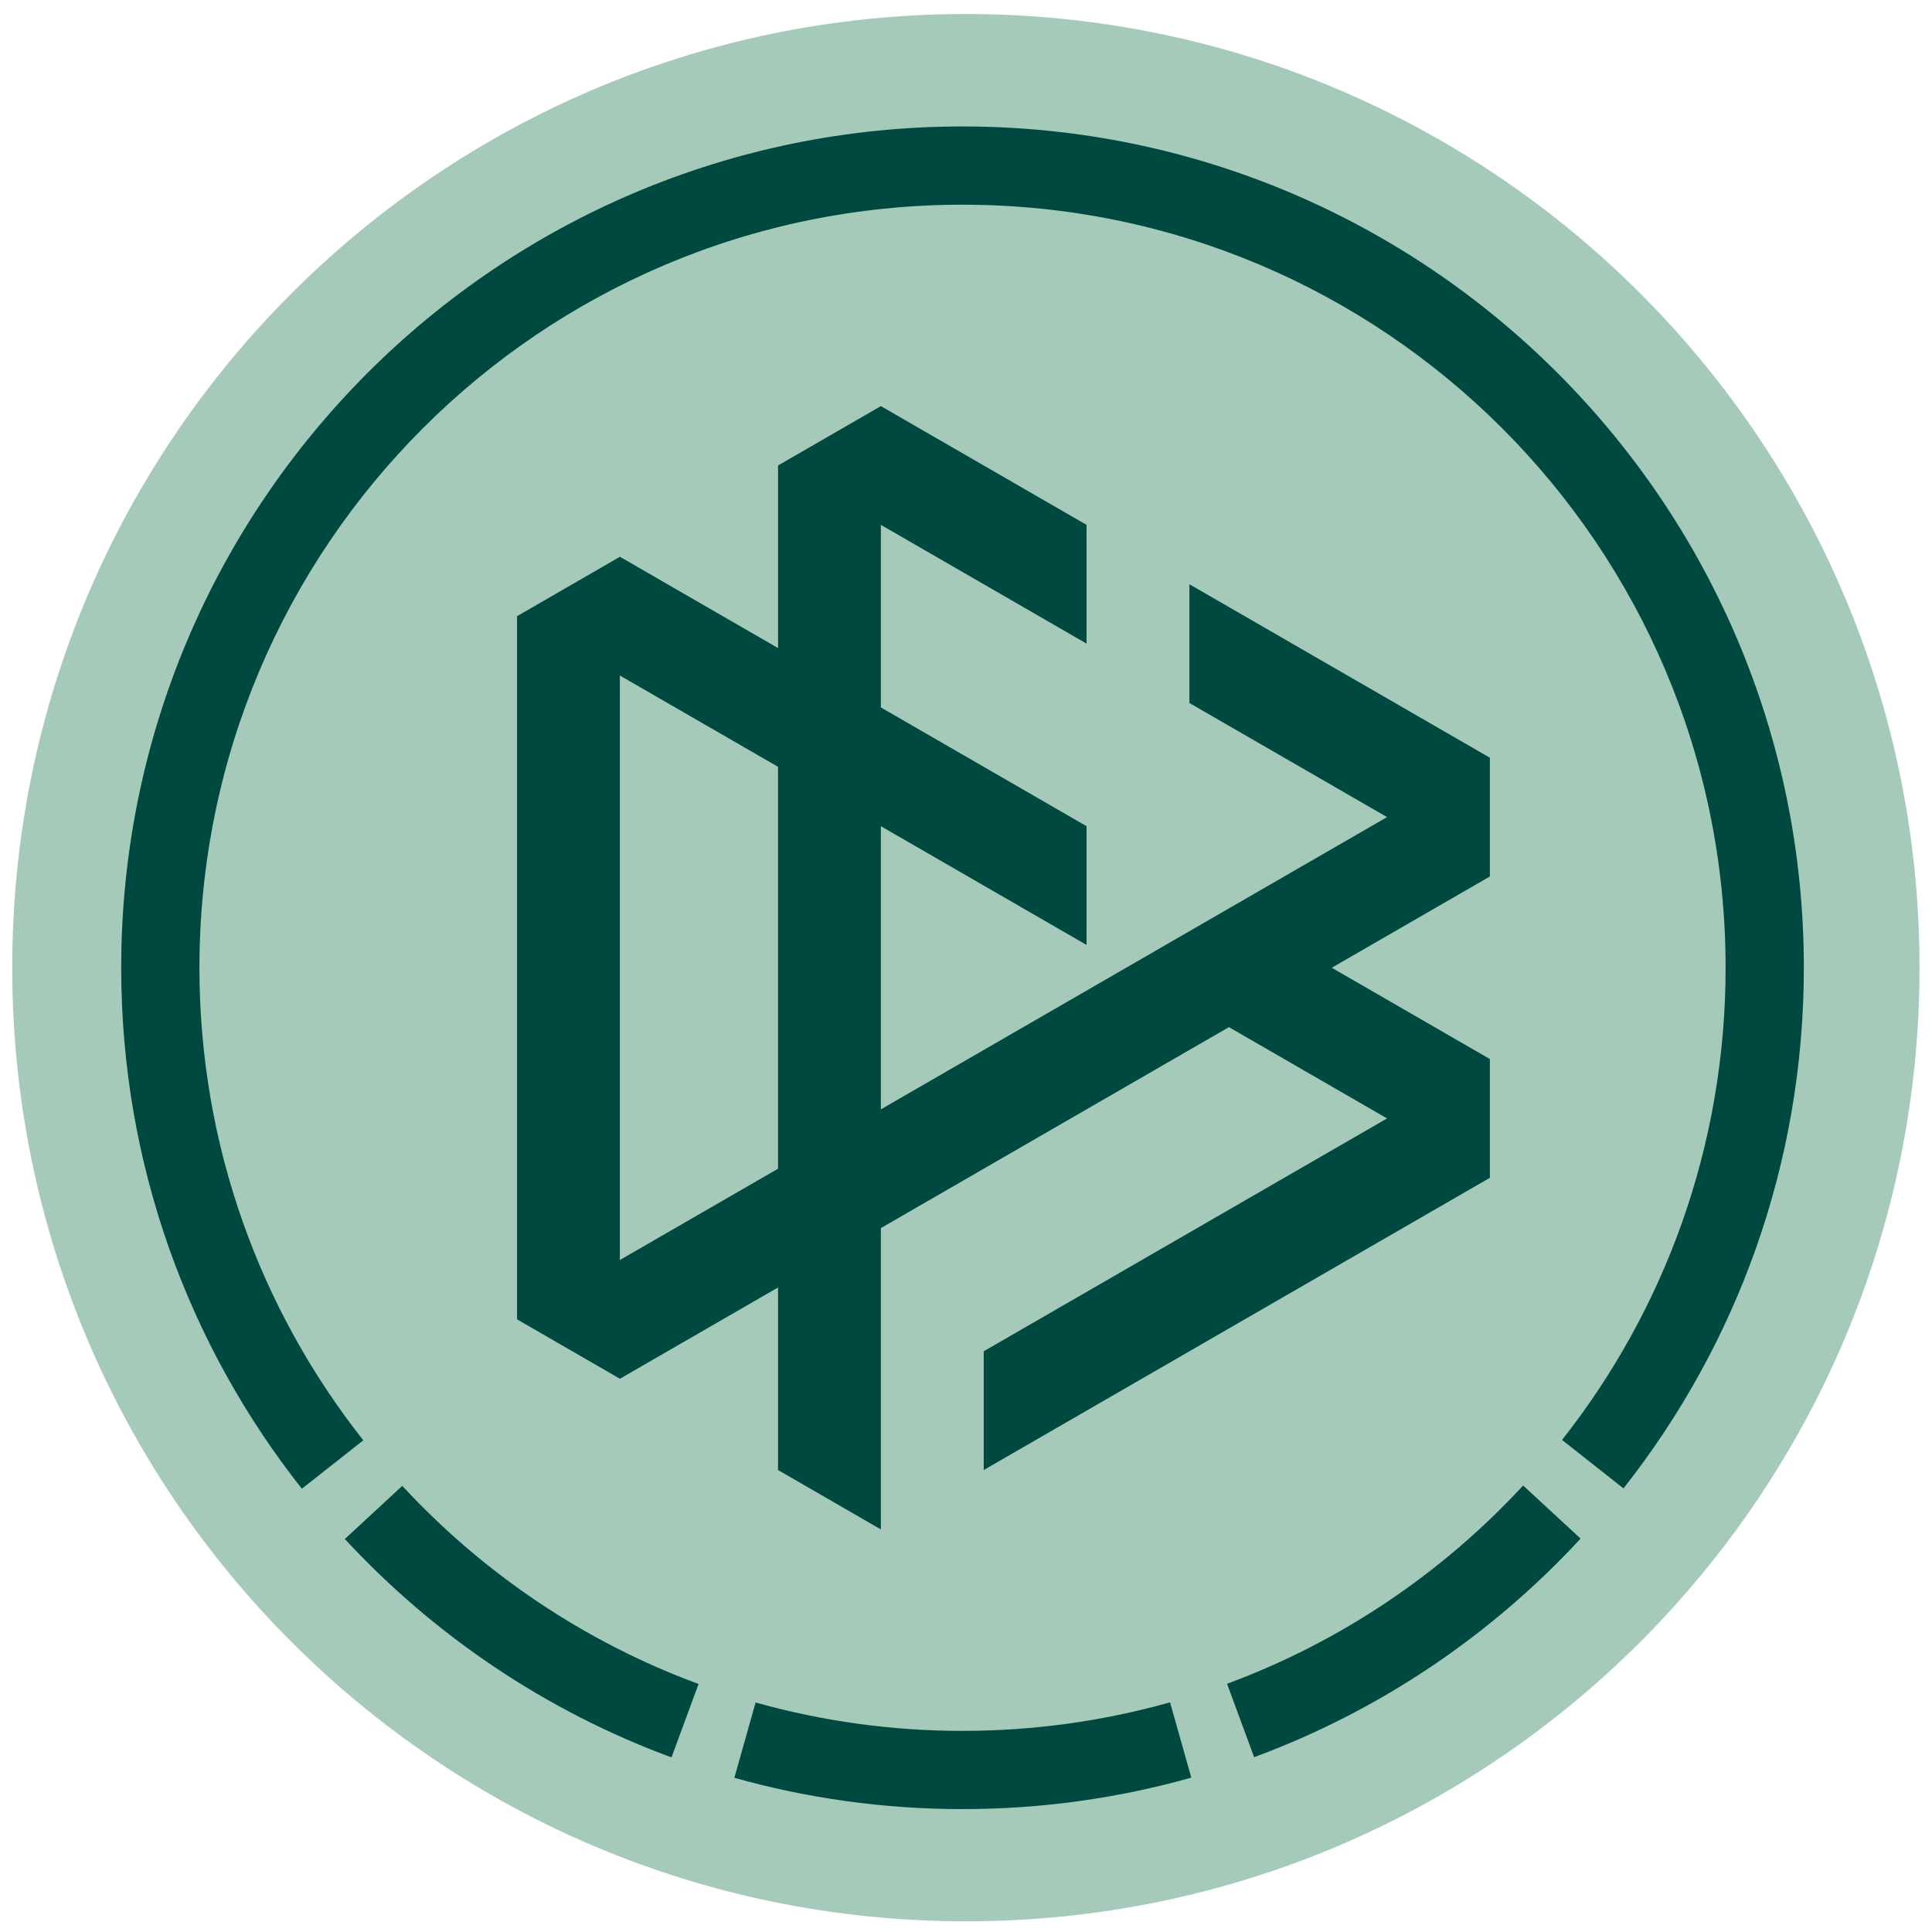
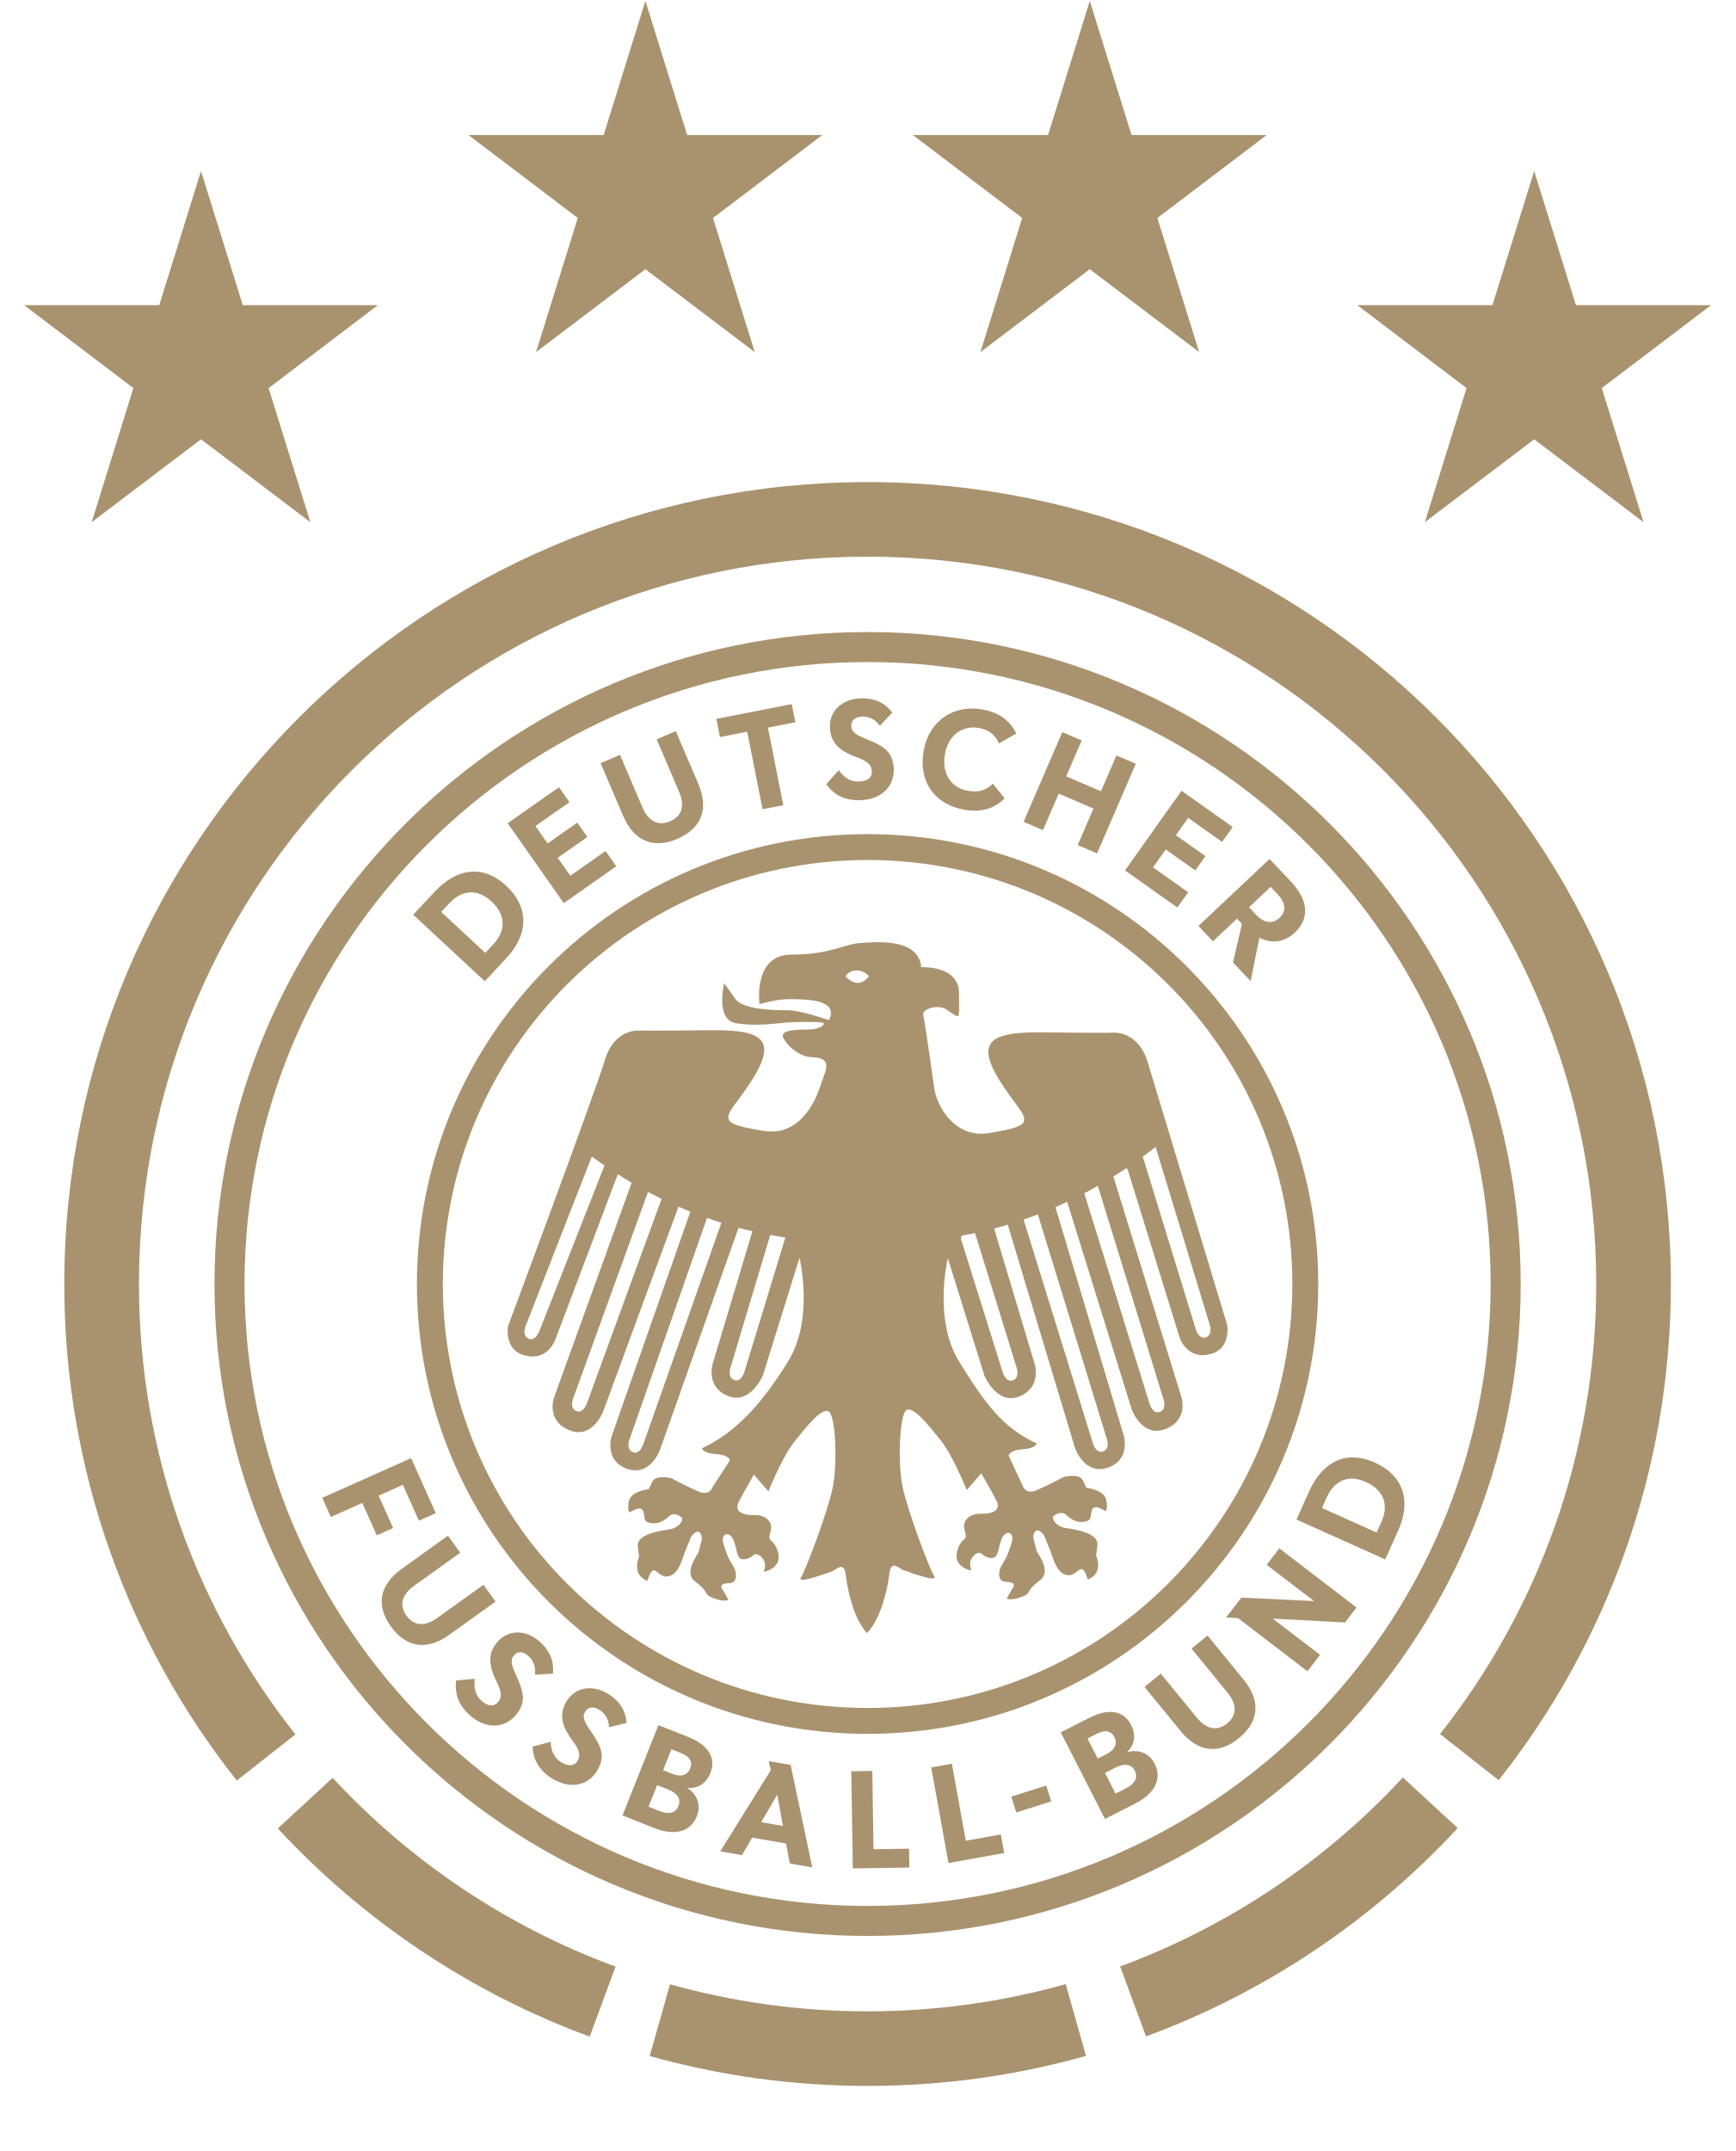
- <svg xmlns="http://www.w3.org/2000/svg" xml:space="preserve" width="316" height="316" fill="none" viewBox="0 0 316 316">
-   <g transform="translate(2 2.293)scale(.99363)">
-     <circle cx="156.98" cy="156.98" r="156.98" fill="#a6caba" />
-     <path fill="#004941" d="m248.71 242.22 9.458 8.743c-14.685 15.893-33.048 28.337-53.738 35.98l-4.459-12.085c18.765-6.935 35.42-18.222 48.738-32.638zm-92.279 40.39a125.7 125.7 0 0 1-34.065-4.674l-3.497 12.398c11.944 3.36 24.543 5.155 37.562 5.155 13.052 0 25.682-1.806 37.655-5.18l-3.497-12.4c-10.86 3.063-22.318 4.7-34.158 4.7zm-92.224-40.33-9.458 8.743c14.697 15.887 33.071 28.323 53.771 35.955l4.46-12.086c-18.775-6.922-35.441-18.201-48.772-32.611zm201.02.414c18.594-23.575 29.691-53.34 29.691-85.697 0-76.487-62.004-138.49-138.49-138.49s-138.49 62.004-138.49 138.49c0 32.385 11.115 62.173 29.739 85.758l10.114-7.975c-16.892-21.392-26.974-48.41-26.974-77.782 0-69.374 56.238-125.61 125.61-125.61 69.374 0 125.61 56.238 125.61 125.61 0 29.345-10.063 56.34-26.926 77.722zm-21.992-70.674v19.55l-83.318 48.104v-19.548l66.391-38.33-26.026-15.027-57.294 33.08v49.6l-16.928-9.774v-30.053l-26.026 15.026-16.935-9.778V99.12l16.934-9.777 26.027 15.026V74.316l16.928-9.774 33.857 19.547v19.548L142.988 84.09v30.053l33.857 19.548v19.547l-33.857-19.547v46.61l83.321-48.106-32.535-18.784V93.863l49.461 28.556v19.55l-26.024 15.025zm-117.18-48.104-26.033-15.03v96.217l26.033-15.029z" />
+ <svg xmlns="http://www.w3.org/2000/svg" width="284px" height="352px" viewBox="0 0 284 352" version="1.1">
+   <g id="surface1">
+     <path style=" stroke:none;fill-rule:nonzero;fill:rgb(66.275%,57.647%,43.529%);fill-opacity:1;" d="M 229.609 290.871 L 238.586 299.156 C 224.645 314.215 207.211 326.008 187.57 333.25 L 183.336 321.797 C 201.152 315.227 216.965 304.531 229.609 290.871 Z M 229.609 290.871 " />
+     <path style=" stroke:none;fill-rule:nonzero;fill:rgb(66.275%,57.647%,43.529%);fill-opacity:1;" d="M 174.43 324.688 L 177.75 336.438 C 166.383 339.637 154.391 341.348 142 341.348 C 129.641 341.348 117.68 339.645 106.34 336.461 L 109.66 324.715 C 119.945 327.602 130.793 329.145 142 329.145 C 153.242 329.145 164.117 327.59 174.43 324.688 Z M 174.43 324.688 " />
+     <path style=" stroke:none;fill-rule:nonzero;fill:rgb(66.275%,57.647%,43.529%);fill-opacity:1;" d="M 100.75 321.828 L 96.516 333.281 C 76.863 326.051 59.418 314.266 45.465 299.215 L 54.445 290.93 C 67.102 304.582 82.922 315.27 100.75 321.828 Z M 100.75 321.828 " />
+     <path style=" stroke:none;fill-rule:nonzero;fill:rgb(66.275%,57.647%,43.529%);fill-opacity:1;" d="M 235.691 283.766 C 251.699 263.504 261.254 237.926 261.254 210.121 C 261.254 144.383 207.863 91.094 142 91.094 C 76.137 91.094 22.746 144.383 22.746 210.121 C 22.746 237.953 32.316 263.555 48.355 283.824 L 38.754 291.379 C 21.07 269.031 10.52 240.805 10.52 210.121 C 10.52 137.645 69.387 78.891 142 78.891 C 214.613 78.891 273.48 137.645 273.48 210.121 C 273.48 240.777 262.945 268.984 245.293 291.32 Z M 235.691 283.766 " />
+     <path style=" stroke:none;fill-rule:nonzero;fill:rgb(66.275%,57.647%,43.529%);fill-opacity:1;" d="M 40.023 210.121 C 40.023 154 85.773 108.34 142 108.34 C 198.227 108.34 243.977 154 243.977 210.121 C 243.977 266.238 198.227 311.895 141.996 311.895 C 85.766 311.895 40.023 266.246 40.023 210.121 Z M 35.105 210.121 C 35.105 268.953 83.059 316.809 142 316.809 C 200.941 316.809 248.895 268.953 248.895 210.121 C 248.895 151.285 200.949 103.43 142 103.43 C 83.051 103.43 35.105 151.293 35.105 210.121 Z M 35.105 210.121 " />
+     <path style=" stroke:none;fill-rule:nonzero;fill:rgb(66.275%,57.647%,43.529%);fill-opacity:1;" d="M 215.762 210.121 C 215.762 250.777 182.738 283.738 142 283.738 C 101.262 283.738 68.238 250.777 68.238 210.121 C 68.238 169.461 101.262 136.5 142 136.5 C 182.738 136.5 215.762 169.461 215.762 210.121 Z M 142 140.738 C 103.609 140.738 72.484 171.801 72.484 210.121 C 72.484 248.438 103.609 279.5 142 279.5 C 180.391 279.5 211.516 248.438 211.516 210.121 C 211.516 171.801 180.391 140.738 142 140.738 Z M 142 140.738 " />
+     <path style=" stroke:none;fill-rule:nonzero;fill:rgb(66.275%,57.647%,43.529%);fill-opacity:1;" d="M 82.855 156.816 C 86.602 152.805 86.578 148.418 82.828 144.93 C 79.195 141.555 74.891 141.918 71.145 145.93 L 67.633 149.688 L 79.344 160.574 Z M 73.496 147.859 C 75.676 145.523 78.199 145.438 80.426 147.504 C 82.75 149.664 82.906 152.215 80.707 154.566 L 79.426 155.938 L 72.215 149.23 Z M 73.496 147.859 " />
+     <path style=" stroke:none;fill-rule:nonzero;fill:rgb(66.275%,57.647%,43.529%);fill-opacity:1;" d="M 100.867 141.762 L 99.109 139.262 L 93.344 143.309 L 91.277 140.371 L 96.133 136.965 L 94.484 134.617 L 89.629 138.023 L 87.629 135.18 L 93.207 131.27 L 91.488 128.824 L 83.086 134.719 L 92.277 147.793 Z M 100.867 141.762 " />
+     <path style=" stroke:none;fill-rule:nonzero;fill:rgb(66.275%,57.647%,43.529%);fill-opacity:1;" d="M 110.836 137.285 C 114.828 135.59 116.059 132.395 114.285 128.246 L 110.605 119.645 L 107.473 120.977 L 111.156 129.602 C 112.133 131.879 111.582 133.598 109.684 134.406 C 107.785 135.215 106.137 134.43 105.164 132.152 L 101.477 123.531 L 98.297 124.883 L 101.977 133.484 C 103.758 137.66 106.934 138.949 110.836 137.285 Z M 110.836 137.285 " />
+     <path style=" stroke:none;fill-rule:nonzero;fill:rgb(66.275%,57.647%,43.529%);fill-opacity:1;" d="M 124.812 132.43 L 128.203 131.766 L 125.688 119.074 L 130.172 118.195 L 129.582 115.223 L 117.246 117.641 L 117.836 120.613 L 122.297 119.738 Z M 124.812 132.43 " />
+     <path style=" stroke:none;fill-rule:nonzero;fill:rgb(66.275%,57.647%,43.529%);fill-opacity:1;" d="M 146.285 125.977 C 146.25 123.223 144.82 122.18 142.211 121.113 C 140.113 120.266 139.316 119.863 139.328 118.707 C 139.316 117.828 140.027 117.281 141.164 117.266 C 142.695 117.238 143.539 118.152 144.012 118.77 L 146.047 116.605 C 145.129 115.395 143.652 114.238 140.984 114.281 C 137.879 114.332 135.793 116.289 135.828 118.926 C 135.863 121.797 137.734 122.969 140.16 123.902 C 141.953 124.543 142.68 125.156 142.695 126.289 C 142.707 127.238 141.973 127.875 140.512 127.898 C 138.773 127.93 137.785 126.742 137.285 126.031 L 135.23 128.332 C 136.102 129.57 137.723 131 140.621 130.953 C 144.262 130.895 146.32 128.707 146.285 125.977 Z M 146.285 125.977 " />
+     <path style=" stroke:none;fill-rule:nonzero;fill:rgb(66.275%,57.647%,43.529%);fill-opacity:1;" d="M 158.352 129.398 C 155.594 128.891 154.086 126.469 154.668 123.352 C 155.238 120.301 157.508 118.625 160.289 119.141 C 161.863 119.43 162.93 120.285 163.5 121.664 L 166.328 120.043 C 165.375 118.055 163.73 116.645 160.855 116.113 C 156.09 115.234 152.094 117.934 151.195 122.758 C 150.254 127.789 152.871 131.59 157.73 132.488 C 160.832 133.059 162.883 132.168 164.438 130.664 L 162.508 128.238 C 161.551 129.191 160.359 129.77 158.352 129.398 Z M 158.352 129.398 " />
+     <path style=" stroke:none;fill-rule:nonzero;fill:rgb(66.275%,57.647%,43.529%);fill-opacity:1;" d="M 176.387 138.297 L 179.559 139.66 L 185.898 124.988 L 182.727 123.625 L 180.191 129.492 L 174.508 127.043 L 177.043 121.176 L 173.871 119.809 L 167.531 134.48 L 170.703 135.848 L 173.285 129.871 L 178.969 132.32 Z M 176.387 138.297 " />
+     <path style=" stroke:none;fill-rule:nonzero;fill:rgb(66.275%,57.647%,43.529%);fill-opacity:1;" d="M 192.699 148.508 L 194.469 146.016 L 188.719 141.941 L 190.797 139.016 L 195.637 142.441 L 197.301 140.102 L 192.457 136.672 L 194.469 133.84 L 200.027 137.777 L 201.758 135.34 L 193.379 129.406 L 184.133 142.441 Z M 192.699 148.508 " />
+     <path style=" stroke:none;fill-rule:nonzero;fill:rgb(66.275%,57.647%,43.529%);fill-opacity:1;" d="M 198.527 154.039 L 202.457 150.336 L 203.27 151.195 L 201.809 157.504 L 204.691 160.551 L 206.125 153.469 C 208.16 154.477 210.219 154.223 211.922 152.617 C 214.418 150.266 214.125 147.262 211.242 144.215 L 207.789 140.566 L 196.156 151.531 Z M 207.969 145.137 L 209.098 146.332 C 210.453 147.762 210.547 149.141 209.465 150.156 C 208.305 151.254 206.93 151.117 205.559 149.672 L 204.43 148.477 Z M 207.969 145.137 " />
+     <path style=" stroke:none;fill-rule:nonzero;fill:rgb(66.275%,57.647%,43.529%);fill-opacity:1;" d="M 61.969 244.754 L 65.93 242.984 L 68.562 248.855 L 71.324 247.621 L 67.289 238.617 L 52.746 245.109 L 54.148 248.246 L 59.293 245.949 L 61.668 251.25 L 64.344 250.055 Z M 61.969 244.754 " />
+     <path style=" stroke:none;fill-rule:nonzero;fill:rgb(66.275%,57.647%,43.529%);fill-opacity:1;" d="M 79.121 259.34 L 71.531 264.793 C 69.527 266.234 67.73 266.074 66.531 264.41 C 65.328 262.746 65.73 260.98 67.738 259.539 L 75.328 254.086 L 73.316 251.301 L 65.742 256.742 C 62.07 259.379 61.508 262.738 63.977 266.16 C 66.504 269.652 69.883 270.152 73.535 267.527 L 81.109 262.086 Z M 79.121 259.34 " />
+     <path style=" stroke:none;fill-rule:nonzero;fill:rgb(66.275%,57.647%,43.529%);fill-opacity:1;" d="M 86.516 271.02 C 87.637 272.047 87.625 273.289 87.547 274.059 L 90.496 273.883 C 90.656 272.375 90.383 270.527 88.426 268.734 C 86.145 266.645 83.301 266.637 81.523 268.574 C 79.59 270.684 80.141 272.812 81.254 275.148 C 82.113 276.84 82.219 277.781 81.453 278.617 C 80.812 279.312 79.848 279.273 78.777 278.289 C 77.5 277.121 77.598 275.582 77.723 274.73 L 74.664 274.992 C 74.449 276.488 74.641 278.633 76.77 280.582 C 79.441 283.027 82.422 282.852 84.262 280.844 C 86.117 278.82 85.797 277.09 84.641 274.527 C 83.703 272.48 83.406 271.645 84.203 270.809 C 84.793 270.164 85.68 270.258 86.516 271.02 Z M 86.516 271.02 " />
+     <path style=" stroke:none;fill-rule:nonzero;fill:rgb(66.275%,57.647%,43.529%);fill-opacity:1;" d="M 99.613 277.25 C 97.004 275.598 94.203 276.09 92.793 278.309 C 91.262 280.723 92.18 282.723 93.688 284.824 C 94.828 286.34 95.098 287.25 94.492 288.203 C 93.988 289 93.031 289.133 91.801 288.352 C 90.34 287.426 90.164 285.895 90.137 285.035 L 87.172 285.828 C 87.227 287.34 87.793 289.418 90.23 290.961 C 93.289 292.898 96.191 292.199 97.652 289.902 C 99.121 287.586 98.5 285.938 96.91 283.621 C 95.625 281.77 95.188 280.996 95.824 280.035 C 96.293 279.297 97.18 279.23 98.137 279.836 C 99.422 280.652 99.629 281.875 99.688 282.648 L 102.559 281.957 C 102.453 280.441 101.855 278.672 99.613 277.25 Z M 99.613 277.25 " />
+     <path style=" stroke:none;fill-rule:nonzero;fill:rgb(66.275%,57.647%,43.529%);fill-opacity:1;" d="M 112.59 284.223 L 107.762 282.312 L 101.883 297.09 L 107.031 299.129 C 110.613 300.551 113.078 299.668 114.059 297.203 C 114.832 295.254 113.957 293.52 112.523 292.629 L 112.543 292.586 C 114.055 292.715 115.52 292.031 116.277 290.125 C 117.215 287.77 116.066 285.602 112.59 284.223 Z M 111.043 295.539 C 110.594 296.676 109.523 296.992 107.91 296.355 L 106.152 295.656 L 107.559 292.125 L 109.297 292.812 C 110.906 293.449 111.496 294.402 111.043 295.539 Z M 112.961 289.406 C 112.527 290.5 111.492 290.855 110.074 290.293 L 108.531 289.684 L 109.895 286.254 L 111.438 286.867 C 112.898 287.445 113.406 288.293 112.961 289.406 Z M 112.961 289.406 " />
+     <path style=" stroke:none;fill-rule:nonzero;fill:rgb(66.275%,57.647%,43.529%);fill-opacity:1;" d="M 125.812 288.195 L 126.16 289.684 L 117.887 302.961 L 121.434 303.582 L 123.113 300.715 L 128.664 301.684 L 129.262 304.945 L 132.945 305.59 L 129.406 288.824 Z M 124.59 298.188 L 127.184 293.727 L 127.23 293.734 L 128.141 298.809 Z M 124.59 298.188 " />
+     <path style=" stroke:none;fill-rule:nonzero;fill:rgb(66.275%,57.647%,43.529%);fill-opacity:1;" d="M 142.973 302.617 L 142.773 289.805 L 139.332 289.859 L 139.578 305.758 L 148.836 305.613 L 148.789 302.523 Z M 142.973 302.617 " />
+     <path style=" stroke:none;fill-rule:nonzero;fill:rgb(66.275%,57.647%,43.529%);fill-opacity:1;" d="M 158.082 301.227 L 155.797 288.621 L 152.41 289.23 L 155.242 304.875 L 164.359 303.238 L 163.809 300.199 Z M 158.082 301.227 " />
+     <path style=" stroke:none;fill-rule:nonzero;fill:rgb(66.275%,57.647%,43.529%);fill-opacity:1;" d="M 165.516 294.008 L 171.238 292.195 L 172.062 294.789 L 166.34 296.598 Z M 165.516 294.008 " />
+     <path style=" stroke:none;fill-rule:nonzero;fill:rgb(66.275%,57.647%,43.529%);fill-opacity:1;" d="M 184.523 286.738 L 184.5 286.695 C 185.598 285.645 186.051 284.098 185.121 282.27 C 183.969 280.008 181.578 279.438 178.246 281.133 L 173.617 283.488 L 180.848 297.664 L 185.781 295.152 C 189.215 293.402 190.18 290.973 188.977 288.609 C 188.023 286.742 186.141 286.25 184.523 286.738 Z M 179.668 287.785 L 177.992 284.496 L 179.473 283.746 C 180.871 283.031 181.844 283.211 182.387 284.277 C 182.922 285.328 182.508 286.34 181.148 287.031 Z M 184.277 292.656 L 182.59 293.516 L 180.863 290.125 L 182.527 289.277 C 184.07 288.492 185.176 288.68 185.73 289.77 C 186.285 290.859 185.82 291.871 184.277 292.656 Z M 184.277 292.656 " />
+     <path style=" stroke:none;fill-rule:nonzero;fill:rgb(66.275%,57.647%,43.529%);fill-opacity:1;" d="M 197.641 267.645 L 195.012 269.785 L 200.93 277.02 C 202.492 278.93 202.441 280.727 200.852 282.023 C 199.262 283.324 197.469 283.027 195.906 281.117 L 189.988 273.883 L 187.324 276.059 L 193.227 283.27 C 196.09 286.77 199.484 287.129 202.754 284.461 C 206.098 281.734 206.391 278.34 203.543 274.859 Z M 197.641 267.645 " />
+     <path style=" stroke:none;fill-rule:nonzero;fill:rgb(66.275%,57.647%,43.529%);fill-opacity:1;" d="M 207.316 256.066 L 215.047 261.988 L 215.035 262.004 L 203.18 261.441 L 200.676 264.695 L 202.633 264.801 L 213.992 273.496 L 216.059 270.809 L 208.367 264.918 L 208.395 264.883 L 220.141 265.508 L 222.023 263.059 L 209.387 253.379 Z M 207.316 256.066 " />
+     <path style=" stroke:none;fill-rule:nonzero;fill:rgb(66.275%,57.647%,43.529%);fill-opacity:1;" d="M 224.996 239.328 C 220.492 237.301 216.551 239.02 214.297 243.996 L 212.191 248.66 L 226.715 255.191 L 228.824 250.527 C 231.074 245.551 229.648 241.418 224.996 239.328 Z M 226.078 249.094 L 225.309 250.793 L 216.363 246.77 L 217.133 245.07 C 218.441 242.172 220.793 241.281 223.551 242.52 C 226.438 243.816 227.398 246.172 226.078 249.094 Z M 226.078 249.094 " />
+     <path style=" stroke:none;fill-rule:nonzero;fill:rgb(66.275%,57.647%,43.529%);fill-opacity:1;" d="M 200.863 216.84 C 200.863 216.84 189.645 179.715 187.828 173.766 C 186.273 168.668 182.277 168.992 182.277 168.992 C 182.277 168.992 180.961 169.059 170.395 168.938 C 160.203 168.832 159.223 171.367 166.469 180.922 C 168.77 183.957 167.875 184.387 161.98 185.414 C 156.082 186.434 153.266 180.688 152.926 178.16 C 152.582 175.621 151.277 166.629 151.125 166.188 C 150.742 165.113 153.5 164.305 154.844 165.172 C 157.316 166.742 156.969 167.25 156.969 162.578 C 156.969 157.898 150.777 158.281 150.777 158.281 C 150.371 153.332 142.969 154.18 140.598 154.336 C 138.223 154.496 135.844 156.219 129.52 156.219 C 123.199 156.219 124.305 164.312 124.305 164.312 C 124.305 164.312 127.238 163.441 129.473 163.5 C 131.684 163.555 137.414 163.441 135.684 166.949 C 135.684 166.949 131.098 165.324 128.934 165.324 C 126.773 165.324 121.59 165.277 120.297 163.395 C 119 161.508 118.516 160.914 118.516 160.914 C 118.516 160.914 117.059 166.832 120.406 167.43 C 123.754 168.023 127.211 167.43 128.828 167.324 C 130.445 167.207 133.637 167.207 134.5 167.324 C 135.359 167.43 134.441 168.344 132.766 168.457 C 131.098 168.562 127.262 168.293 128.289 170.012 C 129.312 171.742 131.098 172.711 132.172 172.926 C 133.254 173.145 136.223 172.656 134.922 175.836 L 134.195 177.953 C 133.363 180.375 130.77 186.086 124.871 185.047 C 118.973 184.039 118.086 183.605 120.375 180.582 C 127.625 171.016 126.652 168.48 116.453 168.586 C 105.891 168.707 104.574 168.637 104.574 168.637 C 104.574 168.637 100.578 168.309 99.023 173.406 C 97.203 179.355 83.137 217.051 83.137 217.051 C 83.137 217.051 82.508 220.695 85.574 221.715 C 89.605 223.043 90.914 219.156 90.914 219.156 L 101.117 192.168 C 101.879 192.641 102.625 193.105 103.383 193.543 L 90.637 228.816 C 90.637 228.816 89.336 232.707 93.449 234.141 C 97.125 235.414 98.777 230.84 98.777 230.84 L 111.047 197.465 C 111.703 197.742 112.355 198.02 112.992 198.281 L 100.07 235.145 C 100.07 235.145 98.879 239.098 102.699 240.387 C 106.512 241.684 108.055 237.156 108.055 237.156 L 120.879 200.922 C 121.645 201.129 122.398 201.316 123.141 201.484 C 123.129 201.527 123.125 201.559 123.125 201.559 L 116.609 223.297 C 116.609 223.297 115.531 227.031 119.195 228.465 C 122.875 229.902 124.883 225.016 124.883 225.016 L 130.855 205.832 C 130.855 205.832 133.305 215.82 128.984 222.793 C 124.668 229.762 120.434 234.418 114.891 237.004 C 114.891 237.004 115.039 237.801 117.055 237.934 C 119.066 238.086 119.211 238.594 119.5 238.945 L 116.633 243.332 C 116.633 243.332 116.195 244.91 114.25 244.055 C 112.305 243.191 109.863 241.895 109.863 241.895 C 109.863 241.895 107.34 241.258 106.762 242.473 L 106.188 243.695 C 106.188 243.695 103.312 243.984 102.945 245.629 C 102.59 247.285 103.094 247.496 103.094 247.496 C 103.094 247.496 104.398 246.582 104.961 246.934 C 105.73 247.391 105.109 248.777 106.004 249.102 C 107.613 249.684 108.789 248.785 109.648 248.012 C 110.211 247.488 111.59 248.074 111.656 248.508 C 111.73 248.941 111.082 250.082 109.426 250.301 C 107.773 250.523 104.172 251.156 104.383 253.035 C 104.57 254.613 104.594 254.754 104.602 254.762 C 104.582 254.793 103.254 257.641 105.973 258.707 C 105.973 258.707 106.41 256.988 106.98 256.988 C 107.555 256.988 108.055 257.992 109.066 257.992 C 110.074 257.992 111.012 257.125 111.59 255.406 C 112.16 253.676 113.168 251.379 113.168 251.379 C 113.168 251.379 113.887 250.523 114.32 250.66 C 114.754 250.809 114.973 251.598 114.828 252.094 C 114.684 252.609 114.395 253.75 114.32 254.043 C 114.25 254.32 111.809 257.348 113.75 258.789 C 115.688 260.215 115.477 260.797 115.973 261.145 C 116.48 261.512 118.496 262.223 119.219 261.797 C 119.219 261.797 118.355 260.215 118.137 259.93 C 117.918 259.645 117.992 259.074 119.355 259.074 C 120.73 259.074 120.73 257.348 119.867 256.051 C 119 254.762 118.703 253.516 118.422 252.676 C 117.863 250.977 119.391 250.367 120.082 252.094 C 120.75 253.766 120.477 255.391 121.953 255.152 C 123.055 254.98 123.316 254.258 123.82 254.32 C 124.328 254.395 125.754 255.391 124.988 257.23 C 124.988 257.23 128.355 256.688 127.211 253.613 C 126.453 251.574 125.52 252.594 126.129 250.594 C 126.598 249.02 125.195 247.863 123.535 247.93 C 121.984 247.992 119.965 247.578 120.949 245.703 C 121.984 243.715 123.395 241.324 123.395 241.324 L 125.766 244.055 C 125.766 244.055 128.004 238.453 130.016 235.934 C 132.031 233.422 134.48 230.324 135.629 230.977 C 136.781 231.621 137.137 239.742 136.207 243.836 C 135.27 247.93 131.883 256.914 131.098 258.137 C 130.305 259.352 135.555 257.348 136.207 257.125 C 136.852 256.914 138.148 255.332 138.434 257.777 C 138.727 260.215 139.684 264.863 141.906 267.246 L 141.961 267.188 C 144.195 264.816 145.277 260.004 145.562 257.559 C 145.852 255.121 147.145 256.703 147.797 256.914 C 148.438 257.125 153.695 259.141 152.898 257.918 C 152.113 256.703 148.73 247.715 147.797 243.625 C 146.859 239.531 147.219 231.402 148.375 230.758 C 149.523 230.113 151.965 233.211 153.98 235.715 C 155.996 238.234 158.23 243.836 158.23 243.836 L 160.605 241.105 C 160.605 241.105 162.016 243.492 163.055 245.492 C 164.031 247.359 162.016 247.781 160.465 247.719 C 158.801 247.652 157.398 248.809 157.875 250.375 C 158.477 252.371 157.547 251.363 156.793 253.398 C 155.648 256.473 159.008 257.02 159.008 257.02 C 158.242 255.168 159.668 254.184 160.176 254.109 C 160.68 254.043 160.941 254.77 162.047 254.941 C 163.523 255.168 163.254 253.547 163.922 251.883 C 164.609 250.156 166.137 250.758 165.574 252.461 C 165.293 253.301 165 254.543 164.133 255.836 C 163.27 257.125 163.27 258.855 164.641 258.855 C 166.008 258.855 166.082 259.426 165.863 259.711 C 165.645 260.004 164.781 261.586 164.781 261.586 C 165.5 262.02 167.516 261.293 168.023 260.934 C 168.527 260.574 168.312 260.004 170.254 258.57 C 172.195 257.125 169.746 254.109 169.68 253.824 C 169.602 253.531 169.312 252.391 169.172 251.883 C 169.031 251.379 169.242 250.594 169.68 250.449 C 170.109 250.301 170.828 251.156 170.828 251.156 C 170.828 251.156 171.836 253.465 172.414 255.188 C 172.984 256.914 173.93 257.777 174.93 257.777 C 175.941 257.777 176.441 256.77 177.02 256.77 C 177.594 256.77 178.027 258.496 178.027 258.496 C 180.746 257.418 179.414 254.582 179.398 254.551 C 179.402 254.543 179.426 254.395 179.613 252.82 C 179.82 250.945 176.227 250.301 174.574 250.082 C 172.914 249.871 172.273 248.719 172.34 248.297 C 172.414 247.855 173.785 247.277 174.355 247.789 C 175.215 248.566 176.379 249.461 177.992 248.883 C 178.895 248.566 178.27 247.18 179.039 246.715 C 179.605 246.371 180.91 247.285 180.91 247.285 C 180.91 247.285 181.406 247.066 181.055 245.418 C 180.695 243.762 177.812 243.477 177.812 243.477 L 177.238 242.254 C 176.656 241.039 174.145 241.684 174.145 241.684 C 174.145 241.684 171.688 242.98 169.746 243.836 C 167.809 244.699 167.375 243.117 167.375 243.117 L 165.07 238.16 C 165.355 237.801 165.5 237.297 167.516 237.156 C 169.527 237.012 169.68 236.219 169.68 236.219 C 164.133 233.637 161.328 229.828 157.008 222.855 C 152.688 215.895 155.133 205.906 155.133 205.906 L 161.109 225.09 C 161.109 225.09 163.129 229.977 166.801 228.531 C 170.469 227.098 169.391 223.363 169.391 223.363 L 162.727 201.086 C 162.727 201.086 162.723 201.078 162.715 201.039 C 163.445 200.852 164.191 200.637 164.941 200.41 L 175.941 236.945 C 175.941 236.945 177.484 241.473 181.305 240.176 C 185.117 238.887 183.93 234.926 183.93 234.926 L 172.746 197.539 C 173.383 197.27 174.02 196.977 174.664 196.676 C 174.672 196.691 174.676 196.707 174.676 196.707 L 185.223 230.617 C 185.223 230.617 186.871 235.203 190.547 233.922 C 194.66 232.496 193.359 228.605 193.359 228.605 L 182.234 192.543 C 182.234 192.543 182.23 192.543 182.23 192.535 C 182.941 192.086 183.656 191.637 184.367 191.156 C 184.578 191.375 184.641 191.621 184.641 191.621 L 193.086 218.941 C 193.086 218.941 194.391 222.824 198.426 221.488 C 201.492 220.484 200.863 216.84 200.863 216.84 Z M 88.418 217.469 C 88.418 217.469 87.75 219.652 86.488 219.051 C 85.238 218.445 86.172 216.645 86.172 216.645 C 86.172 216.645 95.891 191.695 96.863 189.266 C 97.551 189.77 98.25 190.258 98.938 190.73 Z M 96.199 229.273 C 96.199 229.273 95.578 231.477 94.312 230.906 C 93.043 230.344 93.934 228.516 93.934 228.516 C 93.934 228.516 104.383 199.645 106.062 195.055 C 106.809 195.445 107.551 195.828 108.281 196.188 Z M 105.414 235.977 C 105.414 235.977 104.824 238.188 103.555 237.625 C 102.277 237.078 103.145 235.242 103.145 235.242 C 103.145 235.242 113.781 204.812 115.719 199.316 C 116.504 199.594 117.293 199.863 118.066 200.109 Z M 121.961 224.098 C 121.961 224.098 121.473 226.32 120.168 225.824 C 118.875 225.32 119.668 223.461 119.668 223.461 C 119.668 223.461 124.73 206.516 126.07 202.098 C 126.922 202.262 127.742 202.391 128.539 202.504 Z M 140.324 160.855 C 139.301 160.809 138.379 159.781 138.379 159.781 C 138.379 159.781 138.922 158.762 140.273 158.809 C 141.621 158.867 142.219 159.781 142.219 159.781 C 142.219 159.781 141.352 160.914 140.324 160.855 Z M 166.293 223.508 C 166.293 223.508 167.082 225.375 165.793 225.883 C 164.492 226.371 163.992 224.152 163.992 224.152 L 157.328 202.887 C 157.328 202.887 157.176 202.621 157.41 202.211 C 158.113 202.09 158.836 201.941 159.582 201.789 C 160.008 203.086 166.293 223.508 166.293 223.508 Z M 181.055 235.145 C 181.055 235.145 181.844 237.012 180.547 237.516 C 179.246 238.023 178.754 235.789 178.754 235.789 L 167.535 199.578 C 168.309 199.316 169.082 199.031 169.863 198.73 C 171.086 202.621 181.055 235.145 181.055 235.145 Z M 190.332 228.68 C 190.332 228.68 191.125 230.547 189.832 231.051 C 188.539 231.559 188.031 229.324 188.031 229.324 L 177.469 195.273 C 178.203 194.891 178.941 194.484 179.684 194.066 C 180.414 196.359 190.332 228.68 190.332 228.68 Z M 197.387 218.836 C 196.098 219.344 195.59 217.109 195.59 217.109 L 187.043 189.281 C 187.738 188.773 188.438 188.246 189.137 187.699 C 189.141 187.715 189.148 187.723 189.148 187.73 C 189.379 188.398 197.895 216.465 197.895 216.465 C 197.895 216.465 198.684 218.332 197.387 218.836 Z M 197.387 218.836 " />
+     <path style=" stroke:none;fill-rule:nonzero;fill:rgb(66.275%,57.647%,43.529%);fill-opacity:1;" d="M 26.066 49.934 L 3.945 49.934 L 21.828 63.508 L 15.004 85.453 L 32.898 71.891 L 50.793 85.453 L 43.965 63.508 L 61.852 49.934 L 39.734 49.934 L 32.898 27.992 Z M 26.066 49.934 " />
+     <path style=" stroke:none;fill-rule:nonzero;fill:rgb(66.275%,57.647%,43.529%);fill-opacity:1;" d="M 98.801 22.098 L 76.68 22.098 L 94.566 35.672 L 87.738 57.617 L 105.633 44.055 L 123.527 57.617 L 116.699 35.672 L 134.586 22.098 L 112.469 22.098 L 105.633 0.156 Z M 98.801 22.098 " />
+     <path style=" stroke:none;fill-rule:nonzero;fill:rgb(66.275%,57.647%,43.529%);fill-opacity:1;" d="M 171.535 22.098 L 149.414 22.098 L 167.301 35.672 L 160.473 57.617 L 178.367 44.055 L 196.266 57.617 L 189.434 35.672 L 207.32 22.098 L 185.203 22.098 L 178.367 0.156 Z M 171.535 22.098 " />
+     <path style=" stroke:none;fill-rule:nonzero;fill:rgb(66.275%,57.647%,43.529%);fill-opacity:1;" d="M 244.27 49.934 L 222.148 49.934 L 240.035 63.508 L 233.207 85.453 L 251.102 71.891 L 269 85.453 L 262.168 63.508 L 280.055 49.934 L 257.938 49.934 L 251.102 27.992 Z M 244.27 49.934 " />
  </g>
</svg>
